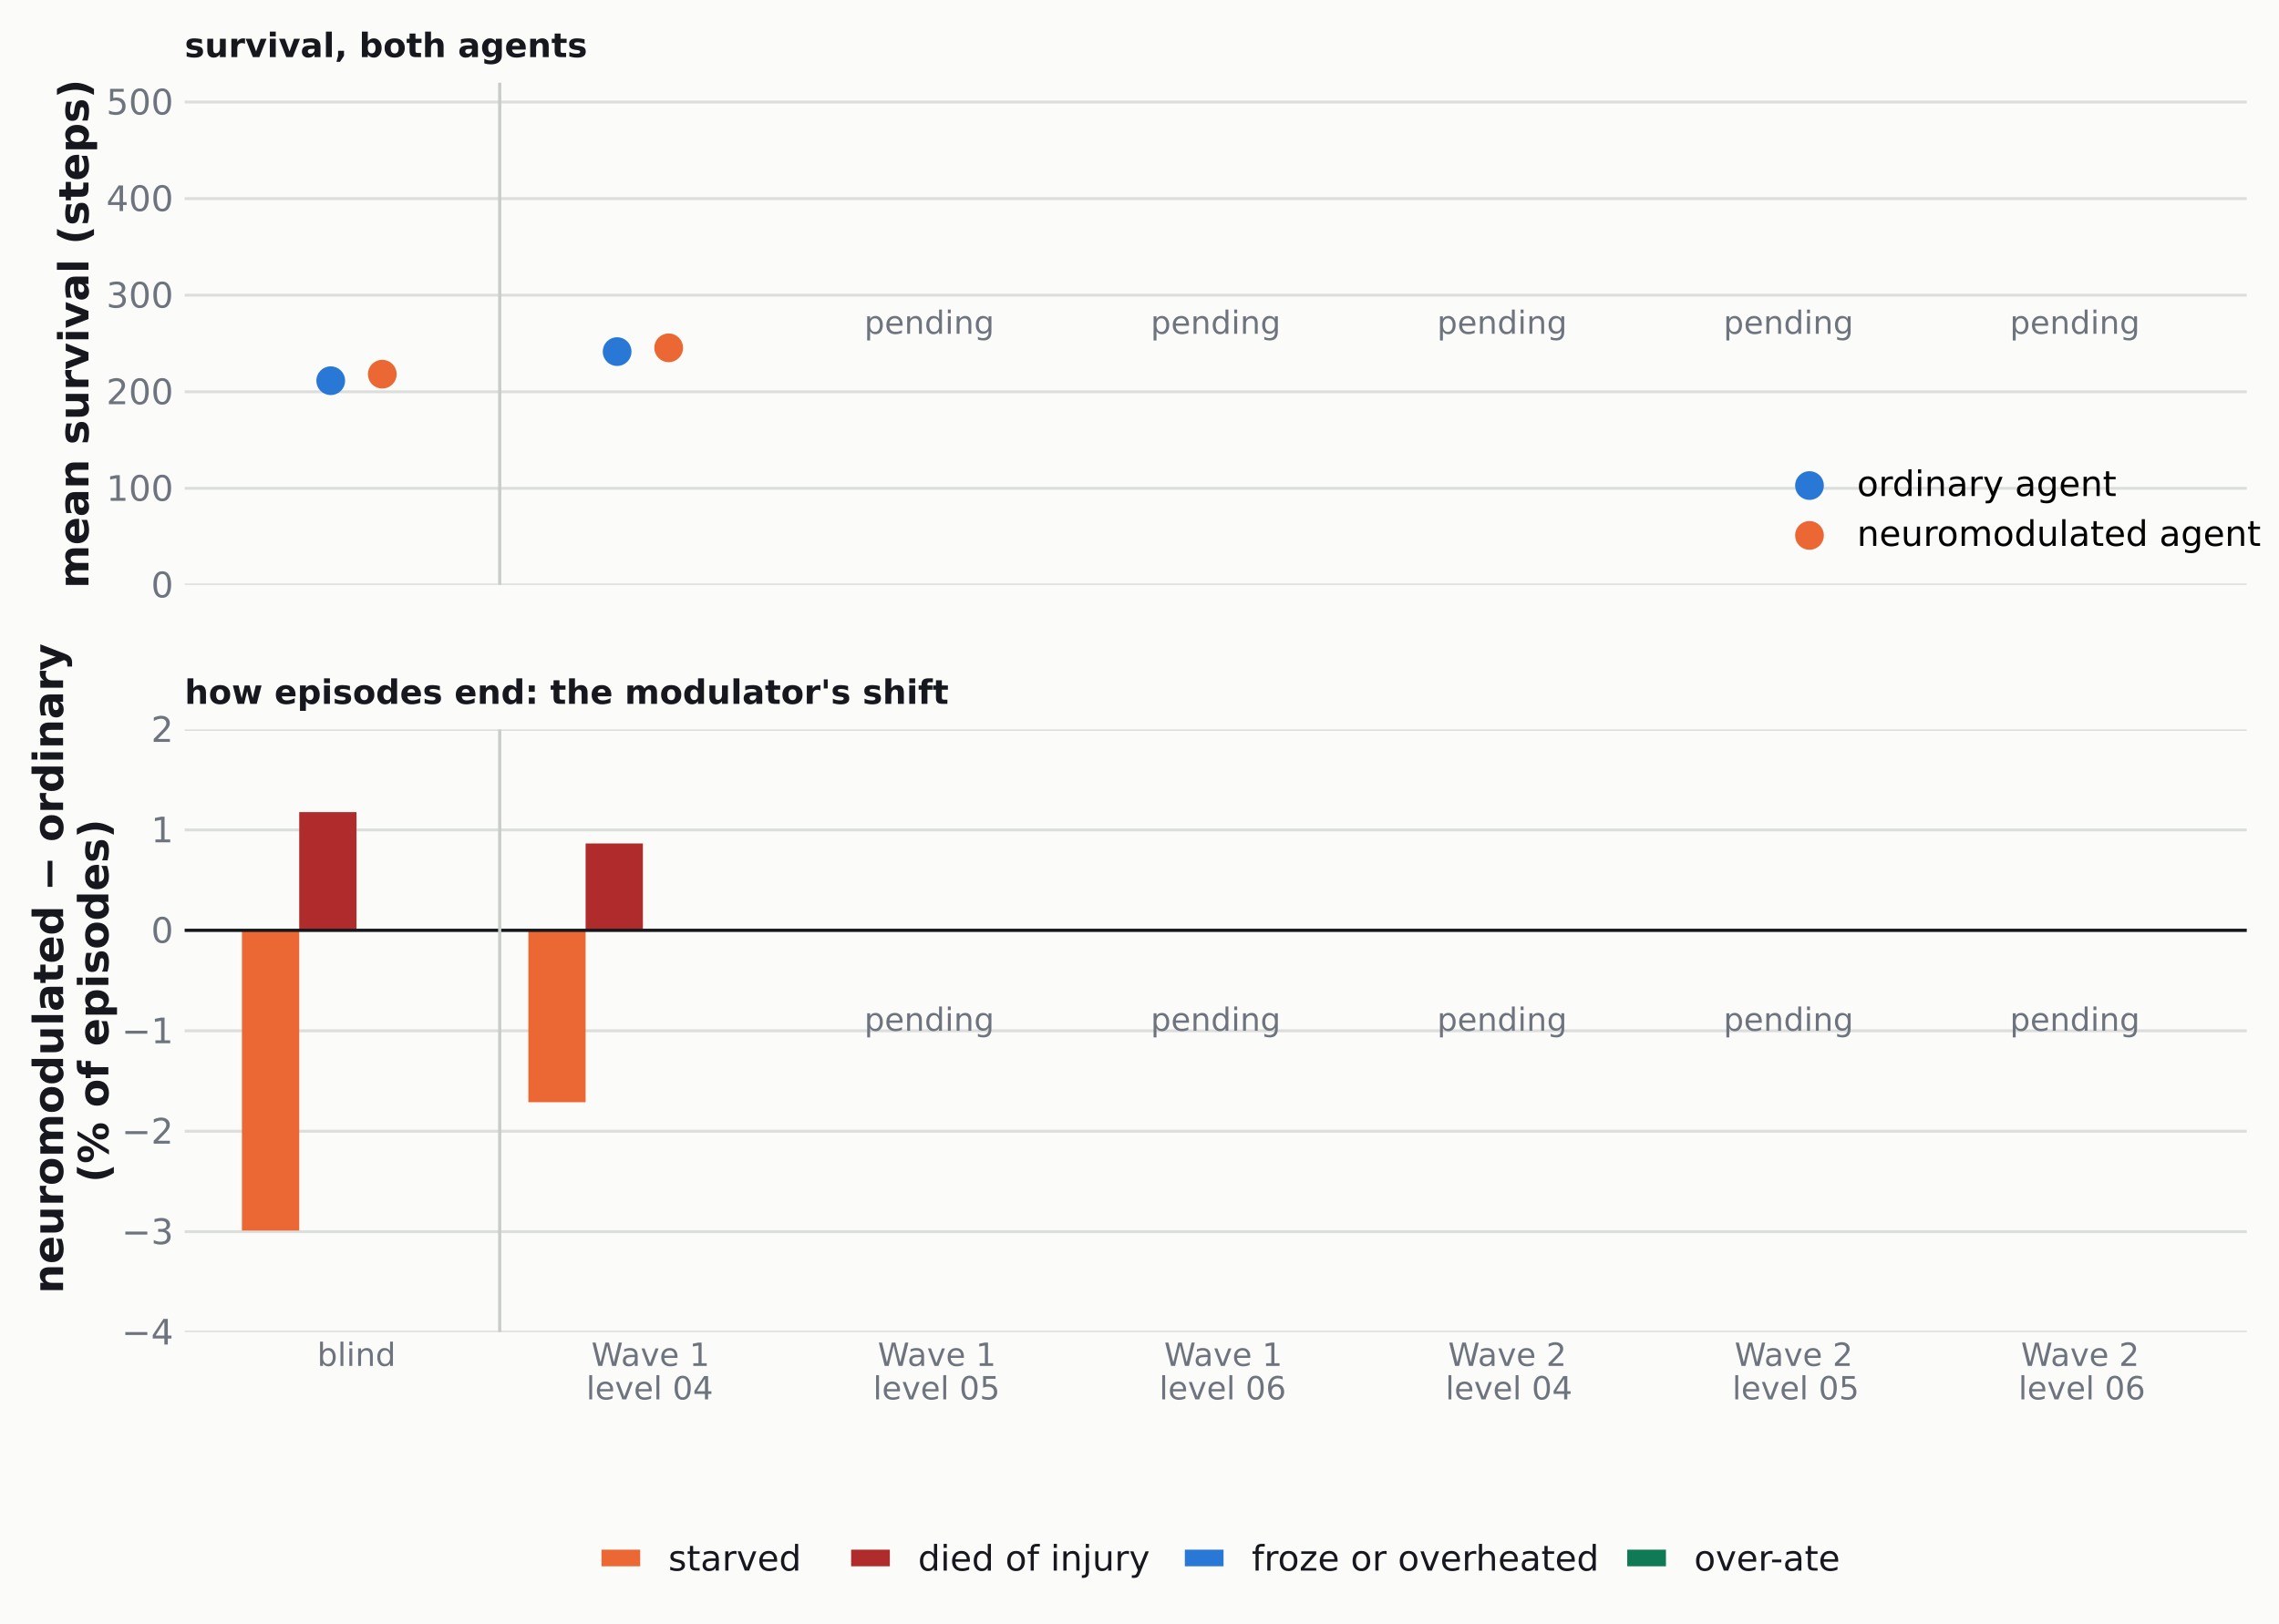
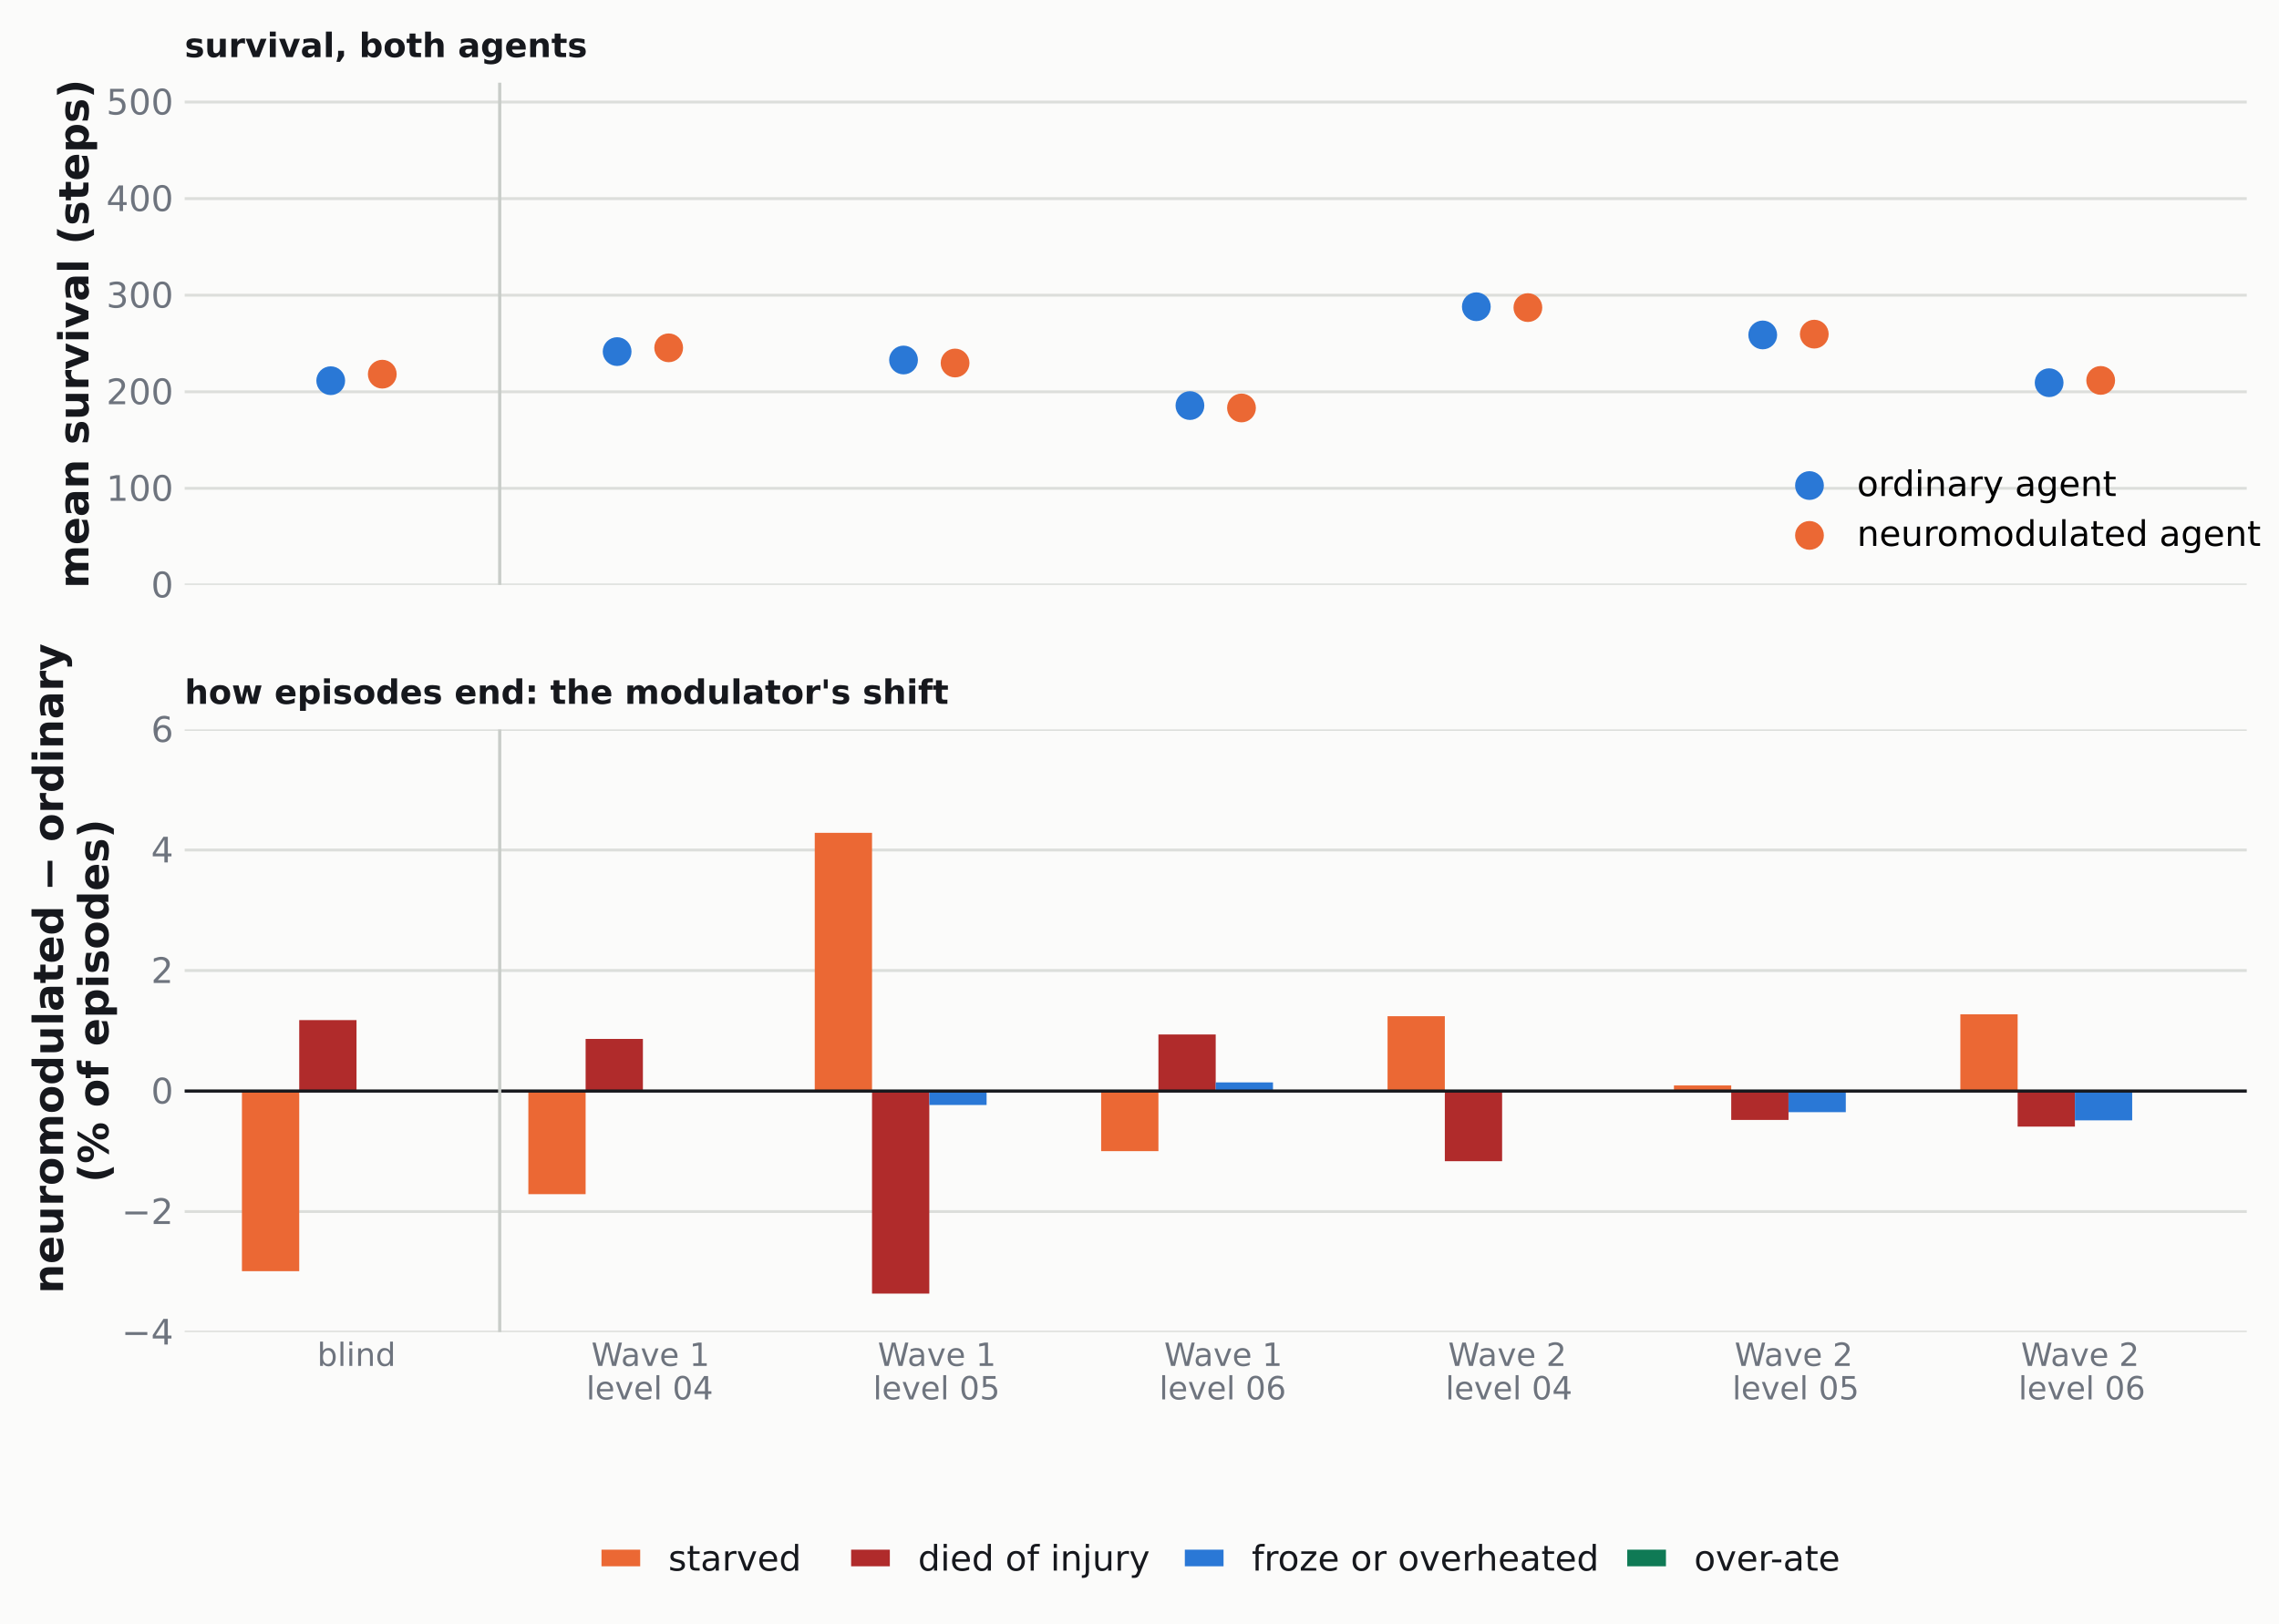
<svg xmlns="http://www.w3.org/2000/svg" xmlns:xlink="http://www.w3.org/1999/xlink" width="712.36pt" height="507.745pt" viewBox="0 0 712.36 507.745" version="1.1">
  <defs>
    <style type="text/css">*{stroke-linejoin: round; stroke-linecap: butt}</style>
  </defs>
  <g id="figure_1">
    <g id="patch_1">
      <path d="M 0 507.745  L 712.36 507.745  L 712.36 0  L 0 0  z " style="fill: #fbfbfa" />
    </g>
    <g id="axes_1">
      <g id="patch_2">
        <path d="M 57.721 182.885  L 702.28 182.885  L 702.28 25.863  L 57.721 25.863  z " style="fill: #fbfbfa" />
      </g>
      <g id="matplotlib.axis_1">
        <g id="xtick_1">
          <g id="line2d_1" />
        </g>
        <g id="xtick_2">
          <g id="line2d_2" />
        </g>
        <g id="xtick_3">
          <g id="line2d_3" />
        </g>
        <g id="xtick_4">
          <g id="line2d_4" />
        </g>
        <g id="xtick_5">
          <g id="line2d_5" />
        </g>
        <g id="xtick_6">
          <g id="line2d_6" />
        </g>
        <g id="xtick_7">
          <g id="line2d_7" />
        </g>
      </g>
      <g id="matplotlib.axis_2">
        <g id="ytick_1">
          <g id="line2d_8">
-             <path d="M 57.721 182.885  L 702.28 182.885  " clip-path="url(#p131a759c57)" style="fill: none; stroke: #dcdedb; stroke-width: 0.9; stroke-linecap: round" />
+             <path d="M 57.721 182.885  L 702.28 182.885  " clip-path="url(#pf86ccda973)" style="fill: none; stroke: #dcdedb; stroke-width: 0.9; stroke-linecap: round" />
          </g>
          <g id="line2d_9" />
          <g id="text_1">
            <text style="font-size: 11px; font-family: 'Pretendard', 'system-ui', 'DejaVu Sans', sans-serif; text-anchor: end; fill: #6e747e" x="54.221" y="186.774" transform="rotate(-0 54.22147 186.7737)">0</text>
          </g>
        </g>
        <g id="ytick_2">
          <g id="line2d_10">
-             <path d="M 57.721 152.688  L 702.28 152.688  " clip-path="url(#p131a759c57)" style="fill: none; stroke: #dcdedb; stroke-width: 0.9; stroke-linecap: round" />
+             <path d="M 57.721 152.688  L 702.28 152.688  " clip-path="url(#pf86ccda973)" style="fill: none; stroke: #dcdedb; stroke-width: 0.9; stroke-linecap: round" />
          </g>
          <g id="line2d_11" />
          <g id="text_2">
            <text style="font-size: 11px; font-family: 'Pretendard', 'system-ui', 'DejaVu Sans', sans-serif; text-anchor: end; fill: #6e747e" x="54.221" y="156.577" transform="rotate(-0 54.22147 156.5772)">100</text>
          </g>
        </g>
        <g id="ytick_3">
          <g id="line2d_12">
-             <path d="M 57.721 122.492  L 702.28 122.492  " clip-path="url(#p131a759c57)" style="fill: none; stroke: #dcdedb; stroke-width: 0.9; stroke-linecap: round" />
+             <path d="M 57.721 122.492  L 702.28 122.492  " clip-path="url(#pf86ccda973)" style="fill: none; stroke: #dcdedb; stroke-width: 0.9; stroke-linecap: round" />
          </g>
          <g id="line2d_13" />
          <g id="text_3">
            <text style="font-size: 11px; font-family: 'Pretendard', 'system-ui', 'DejaVu Sans', sans-serif; text-anchor: end; fill: #6e747e" x="54.221" y="126.381" transform="rotate(-0 54.22147 126.3807)">200</text>
          </g>
        </g>
        <g id="ytick_4">
          <g id="line2d_14">
-             <path d="M 57.721 92.295  L 702.28 92.295  " clip-path="url(#p131a759c57)" style="fill: none; stroke: #dcdedb; stroke-width: 0.9; stroke-linecap: round" />
+             <path d="M 57.721 92.295  L 702.28 92.295  " clip-path="url(#pf86ccda973)" style="fill: none; stroke: #dcdedb; stroke-width: 0.9; stroke-linecap: round" />
          </g>
          <g id="line2d_15" />
          <g id="text_4">
            <text style="font-size: 11px; font-family: 'Pretendard', 'system-ui', 'DejaVu Sans', sans-serif; text-anchor: end; fill: #6e747e" x="54.221" y="96.184" transform="rotate(-0 54.22147 96.18413)">300</text>
          </g>
        </g>
        <g id="ytick_5">
          <g id="line2d_16">
-             <path d="M 57.721 62.099  L 702.28 62.099  " clip-path="url(#p131a759c57)" style="fill: none; stroke: #dcdedb; stroke-width: 0.9; stroke-linecap: round" />
+             <path d="M 57.721 62.099  L 702.28 62.099  " clip-path="url(#pf86ccda973)" style="fill: none; stroke: #dcdedb; stroke-width: 0.9; stroke-linecap: round" />
          </g>
          <g id="line2d_17" />
          <g id="text_5">
            <text style="font-size: 11px; font-family: 'Pretendard', 'system-ui', 'DejaVu Sans', sans-serif; text-anchor: end; fill: #6e747e" x="54.221" y="65.988" transform="rotate(-0 54.22147 65.98762)">400</text>
          </g>
        </g>
        <g id="ytick_6">
          <g id="line2d_18">
-             <path d="M 57.721 31.902  L 702.28 31.902  " clip-path="url(#p131a759c57)" style="fill: none; stroke: #dcdedb; stroke-width: 0.9; stroke-linecap: round" />
+             <path d="M 57.721 31.902  L 702.28 31.902  " clip-path="url(#pf86ccda973)" style="fill: none; stroke: #dcdedb; stroke-width: 0.9; stroke-linecap: round" />
          </g>
          <g id="line2d_19" />
          <g id="text_6">
            <text style="font-size: 11px; font-family: 'Pretendard', 'system-ui', 'DejaVu Sans', sans-serif; text-anchor: end; fill: #6e747e" x="54.221" y="35.791" transform="rotate(-0 54.22147 35.7911)">500</text>
          </g>
        </g>
        <g id="text_7">
          <text style="font-weight: 600; font-size: 13px; font-family: 'Pretendard', 'system-ui', 'DejaVu Sans', sans-serif; text-anchor: middle; fill: #16181d" x="27.66" y="104.374" transform="rotate(-90 27.65975 104.3741)">mean survival (steps)</text>
        </g>
      </g>
      <g id="line2d_20">
        <defs>
-           <path id="m9e87dd76a7" d="M 0 4  C 1.061 4 2.078 3.579 2.828 2.828  C 3.579 2.078 4 1.061 4 0  C 4 -1.061 3.579 -2.078 2.828 -2.828  C 2.078 -3.579 1.061 -4 0 -4  C -1.061 -4 -2.078 -3.579 -2.828 -2.828  C -3.579 -2.078 -4 -1.061 -4 0  C -4 1.061 -3.579 2.078 -2.828 2.828  C -2.078 3.579 -1.061 4 0 4  z " style="stroke: #2a78d6" />
+           <path id="m23d738a1df" d="M 0 4  C 1.061 4 2.078 3.579 2.828 2.828  C 3.579 2.078 4 1.061 4 0  C 4 -1.061 3.579 -2.078 2.828 -2.828  C 2.078 -3.579 1.061 -4 0 -4  C -1.061 -4 -2.078 -3.579 -2.828 -2.828  C -3.579 -2.078 -4 -1.061 -4 0  C -4 1.061 -3.579 2.078 -2.828 2.828  C -2.078 3.579 -1.061 4 0 4  z " style="stroke: #2a78d6" />
        </defs>
-         <g clip-path="url(#p131a759c57)">
-           <use xlink:href="#m9e87dd76a7" x="103.378" y="119.034" style="fill: #2a78d6; stroke: #2a78d6" />
+         <g clip-path="url(#pf86ccda973)">
+           <use xlink:href="#m23d738a1df" x="103.378" y="119.034" style="fill: #2a78d6; stroke: #2a78d6" />
        </g>
      </g>
      <g id="line2d_21">
        <defs>
-           <path id="mab3e2c62ac" d="M 0 4  C 1.061 4 2.078 3.579 2.828 2.828  C 3.579 2.078 4 1.061 4 0  C 4 -1.061 3.579 -2.078 2.828 -2.828  C 2.078 -3.579 1.061 -4 0 -4  C -1.061 -4 -2.078 -3.579 -2.828 -2.828  C -3.579 -2.078 -4 -1.061 -4 0  C -4 1.061 -3.579 2.078 -2.828 2.828  C -2.078 3.579 -1.061 4 0 4  z " style="stroke: #eb6834" />
+           <path id="m411d8b26c2" d="M 0 4  C 1.061 4 2.078 3.579 2.828 2.828  C 3.579 2.078 4 1.061 4 0  C 4 -1.061 3.579 -2.078 2.828 -2.828  C 2.078 -3.579 1.061 -4 0 -4  C -1.061 -4 -2.078 -3.579 -2.828 -2.828  C -3.579 -2.078 -4 -1.061 -4 0  C -4 1.061 -3.579 2.078 -2.828 2.828  C -2.078 3.579 -1.061 4 0 4  z " style="stroke: #eb6834" />
        </defs>
-         <g clip-path="url(#p131a759c57)">
-           <use xlink:href="#mab3e2c62ac" x="119.492" y="116.992" style="fill: #eb6834; stroke: #eb6834" />
+         <g clip-path="url(#pf86ccda973)">
+           <use xlink:href="#m411d8b26c2" x="119.492" y="116.992" style="fill: #eb6834; stroke: #eb6834" />
        </g>
      </g>
      <g id="line2d_22">
-         <g clip-path="url(#p131a759c57)">
-           <use xlink:href="#m9e87dd76a7" x="192.9" y="109.934" style="fill: #2a78d6; stroke: #2a78d6" />
+         <g clip-path="url(#pf86ccda973)">
+           <use xlink:href="#m23d738a1df" x="192.9" y="109.934" style="fill: #2a78d6; stroke: #2a78d6" />
        </g>
      </g>
      <g id="line2d_23">
-         <g clip-path="url(#p131a759c57)">
-           <use xlink:href="#mab3e2c62ac" x="209.014" y="108.752" style="fill: #eb6834; stroke: #eb6834" />
+         <g clip-path="url(#pf86ccda973)">
+           <use xlink:href="#m411d8b26c2" x="209.014" y="108.752" style="fill: #eb6834; stroke: #eb6834" />
        </g>
      </g>
      <g id="line2d_24">
-         <path d="M 156.196 182.885  L 156.196 25.863  " clip-path="url(#p131a759c57)" style="fill: none; stroke: #c9cdc9; stroke-linecap: round" />
+         <g clip-path="url(#pf86ccda973)">
+           <use xlink:href="#m23d738a1df" x="282.422" y="112.561" style="fill: #2a78d6; stroke: #2a78d6" />
+         </g>
+       </g>
+       <g id="line2d_25">
+         <g clip-path="url(#pf86ccda973)">
+           <use xlink:href="#m411d8b26c2" x="298.536" y="113.501" style="fill: #eb6834; stroke: #eb6834" />
+         </g>
+       </g>
+       <g id="line2d_26">
+         <g clip-path="url(#pf86ccda973)">
+           <use xlink:href="#m23d738a1df" x="371.944" y="126.808" style="fill: #2a78d6; stroke: #2a78d6" />
+         </g>
+       </g>
+       <g id="line2d_27">
+         <g clip-path="url(#pf86ccda973)">
+           <use xlink:href="#m411d8b26c2" x="388.058" y="127.554" style="fill: #eb6834; stroke: #eb6834" />
+         </g>
+       </g>
+       <g id="line2d_28">
+         <g clip-path="url(#pf86ccda973)">
+           <use xlink:href="#m23d738a1df" x="461.466" y="95.907" style="fill: #2a78d6; stroke: #2a78d6" />
+         </g>
+       </g>
+       <g id="line2d_29">
+         <g clip-path="url(#pf86ccda973)">
+           <use xlink:href="#m411d8b26c2" x="477.58" y="96.174" style="fill: #eb6834; stroke: #eb6834" />
+         </g>
+       </g>
+       <g id="line2d_30">
+         <g clip-path="url(#pf86ccda973)">
+           <use xlink:href="#m23d738a1df" x="550.988" y="104.725" style="fill: #2a78d6; stroke: #2a78d6" />
+         </g>
+       </g>
+       <g id="line2d_31">
+         <g clip-path="url(#pf86ccda973)">
+           <use xlink:href="#m411d8b26c2" x="567.101" y="104.475" style="fill: #eb6834; stroke: #eb6834" />
+         </g>
+       </g>
+       <g id="line2d_32">
+         <g clip-path="url(#pf86ccda973)">
+           <use xlink:href="#m23d738a1df" x="640.509" y="119.661" style="fill: #2a78d6; stroke: #2a78d6" />
+         </g>
+       </g>
+       <g id="line2d_33">
+         <g clip-path="url(#pf86ccda973)">
+           <use xlink:href="#m411d8b26c2" x="656.623" y="118.945" style="fill: #eb6834; stroke: #eb6834" />
+         </g>
+       </g>
+       <g id="line2d_34">
+         <path d="M 156.196 182.885  L 156.196 25.863  " clip-path="url(#pf86ccda973)" style="fill: none; stroke: #c9cdc9; stroke-linecap: round" />
      </g>
      <g id="text_8">
-         <text style="font-size: 10px; font-family: 'Pretendard', 'system-ui', 'DejaVu Sans', sans-serif; text-anchor: middle; fill: #6e747e" x="290.479" y="104.374" transform="rotate(-0 290.4786 104.3741)">pending</text>
-       </g>
-       <g id="text_9">
-         <text style="font-size: 10px; font-family: 'Pretendard', 'system-ui', 'DejaVu Sans', sans-serif; text-anchor: middle; fill: #6e747e" x="380.001" y="104.374" transform="rotate(-0 380.0006 104.3741)">pending</text>
-       </g>
-       <g id="text_10">
-         <text style="font-size: 10px; font-family: 'Pretendard', 'system-ui', 'DejaVu Sans', sans-serif; text-anchor: middle; fill: #6e747e" x="469.523" y="104.374" transform="rotate(-0 469.5225 104.3741)">pending</text>
-       </g>
-       <g id="text_11">
-         <text style="font-size: 10px; font-family: 'Pretendard', 'system-ui', 'DejaVu Sans', sans-serif; text-anchor: middle; fill: #6e747e" x="559.044" y="104.374" transform="rotate(-0 559.0445 104.3741)">pending</text>
-       </g>
-       <g id="text_12">
-         <text style="font-size: 10px; font-family: 'Pretendard', 'system-ui', 'DejaVu Sans', sans-serif; text-anchor: middle; fill: #6e747e" x="648.566" y="104.374" transform="rotate(-0 648.5665 104.3741)">pending</text>
-       </g>
-       <g id="text_13">
        <text style="font-weight: 600; font-size: 10.5px; font-family: 'Pretendard', 'system-ui', 'DejaVu Sans', sans-serif; text-anchor: start; fill: #16181d" x="57.721" y="17.863" transform="rotate(-0 57.72147 17.86313)">survival, both agents</text>
      </g>
      <g id="legend_1">
-         <g id="line2d_25">
+         <g id="line2d_35">
          <g>
-             <use xlink:href="#m9e87dd76a7" x="565.601" y="151.815" style="fill: #2a78d6; stroke: #2a78d6" />
-           </g>
-         </g>
-         <g id="text_14">
+             <use xlink:href="#m23d738a1df" x="565.601" y="151.815" style="fill: #2a78d6; stroke: #2a78d6" />
+           </g>
+         </g>
+         <g id="text_9">
          <text style="font-size: 11px; font-family: 'Pretendard', 'system-ui', 'DejaVu Sans', sans-serif; text-anchor: start" x="580.451" y="155.088" transform="rotate(-0 580.4512 155.0877)">ordinary agent</text>
        </g>
-         <g id="line2d_26">
+         <g id="line2d_36">
          <g>
-             <use xlink:href="#mab3e2c62ac" x="565.601" y="167.403" style="fill: #eb6834; stroke: #eb6834" />
-           </g>
-         </g>
-         <g id="text_15">
+             <use xlink:href="#m411d8b26c2" x="565.601" y="167.403" style="fill: #eb6834; stroke: #eb6834" />
+           </g>
+         </g>
+         <g id="text_10">
          <text style="font-size: 11px; font-family: 'Pretendard', 'system-ui', 'DejaVu Sans', sans-serif; text-anchor: start" x="580.451" y="170.675" transform="rotate(-0 580.4512 170.675)">neuromodulated agent</text>
        </g>
      </g>
    </g>
    <g id="axes_2">
      <g id="patch_3">
        <path d="M 57.721 416.503  L 702.28 416.503  L 702.28 228.076  L 57.721 228.076  z " style="fill: #fbfbfa" />
      </g>
      <g id="matplotlib.axis_3">
        <g id="xtick_8">
-           <g id="line2d_27" />
-           <g id="text_16">
+           <g id="line2d_37" />
+           <g id="text_11">
            <text style="font-size: 10px; font-family: 'Pretendard', 'system-ui', 'DejaVu Sans', sans-serif; text-anchor: middle; fill: #6e747e" x="111.435" y="427.073" transform="rotate(-0 111.4347 427.0731)">blind</text>
          </g>
        </g>
        <g id="xtick_9">
-           <g id="line2d_28" />
-           <g id="text_17">
+           <g id="line2d_38" />
+           <g id="text_12">
            <text style="font-size: 10px; font-family: 'Pretendard', 'system-ui', 'DejaVu Sans', sans-serif; fill: #6e747e" transform="translate(184.848 427.0731)">Wave 1</text>
            <text style="font-size: 10px; font-family: 'Pretendard', 'system-ui', 'DejaVu Sans', sans-serif; fill: #6e747e" transform="translate(183.2496 437.5496)">level 04</text>
          </g>
        </g>
        <g id="xtick_10">
-           <g id="line2d_29" />
-           <g id="text_18">
+           <g id="line2d_39" />
+           <g id="text_13">
            <text style="font-size: 10px; font-family: 'Pretendard', 'system-ui', 'DejaVu Sans', sans-serif; fill: #6e747e" transform="translate(274.37 427.0731)">Wave 1</text>
            <text style="font-size: 10px; font-family: 'Pretendard', 'system-ui', 'DejaVu Sans', sans-serif; fill: #6e747e" transform="translate(272.9083 437.5496)">level 05</text>
          </g>
        </g>
        <g id="xtick_11">
-           <g id="line2d_30" />
-           <g id="text_19">
+           <g id="line2d_40" />
+           <g id="text_14">
            <text style="font-size: 10px; font-family: 'Pretendard', 'system-ui', 'DejaVu Sans', sans-serif; fill: #6e747e" transform="translate(363.892 427.0731)">Wave 1</text>
            <text style="font-size: 10px; font-family: 'Pretendard', 'system-ui', 'DejaVu Sans', sans-serif; fill: #6e747e" transform="translate(362.3474 437.5496)">level 06</text>
          </g>
        </g>
        <g id="xtick_12">
-           <g id="line2d_31" />
-           <g id="text_20">
+           <g id="line2d_41" />
+           <g id="text_15">
            <text style="font-size: 10px; font-family: 'Pretendard', 'system-ui', 'DejaVu Sans', sans-serif; fill: #6e747e" transform="translate(452.6717 427.0731)">Wave 2</text>
            <text style="font-size: 10px; font-family: 'Pretendard', 'system-ui', 'DejaVu Sans', sans-serif; fill: #6e747e" transform="translate(451.8155 437.5496)">level 04</text>
          </g>
        </g>
        <g id="xtick_13">
-           <g id="line2d_32" />
-           <g id="text_21">
+           <g id="line2d_42" />
+           <g id="text_16">
            <text style="font-size: 10px; font-family: 'Pretendard', 'system-ui', 'DejaVu Sans', sans-serif; fill: #6e747e" transform="translate(542.1937 427.0731)">Wave 2</text>
            <text style="font-size: 10px; font-family: 'Pretendard', 'system-ui', 'DejaVu Sans', sans-serif; fill: #6e747e" transform="translate(541.4742 437.5496)">level 05</text>
          </g>
        </g>
        <g id="xtick_14">
-           <g id="line2d_33" />
-           <g id="text_22">
+           <g id="line2d_43" />
+           <g id="text_17">
            <text style="font-size: 10px; font-family: 'Pretendard', 'system-ui', 'DejaVu Sans', sans-serif; fill: #6e747e" transform="translate(631.7157 427.0731)">Wave 2</text>
            <text style="font-size: 10px; font-family: 'Pretendard', 'system-ui', 'DejaVu Sans', sans-serif; fill: #6e747e" transform="translate(630.9133 437.5496)">level 06</text>
          </g>
        </g>
      </g>
      <g id="matplotlib.axis_4">
        <g id="ytick_7">
-           <g id="line2d_34">
-             <path d="M 57.721 416.503  L 702.28 416.503  " clip-path="url(#peed2a4a60b)" style="fill: none; stroke: #dcdedb; stroke-width: 0.9; stroke-linecap: round" />
-           </g>
-           <g id="line2d_35" />
+           <g id="line2d_44">
+             <path d="M 57.721 416.503  L 702.28 416.503  " clip-path="url(#pf2961d45a9)" style="fill: none; stroke: #dcdedb; stroke-width: 0.9; stroke-linecap: round" />
+           </g>
+           <g id="line2d_45" />
+           <g id="text_18">
+             <text style="font-size: 11px; font-family: 'Pretendard', 'system-ui', 'DejaVu Sans', sans-serif; text-anchor: end; fill: #6e747e" x="54.221" y="420.391" transform="rotate(-0 54.22147 420.3914)">−4</text>
+           </g>
+         </g>
+         <g id="ytick_8">
+           <g id="line2d_46">
+             <path d="M 57.721 378.818  L 702.28 378.818  " clip-path="url(#pf2961d45a9)" style="fill: none; stroke: #dcdedb; stroke-width: 0.9; stroke-linecap: round" />
+           </g>
+           <g id="line2d_47" />
+           <g id="text_19">
+             <text style="font-size: 11px; font-family: 'Pretendard', 'system-ui', 'DejaVu Sans', sans-serif; text-anchor: end; fill: #6e747e" x="54.221" y="382.706" transform="rotate(-0 54.22147 382.7062)">−2</text>
+           </g>
+         </g>
+         <g id="ytick_9">
+           <g id="line2d_48">
+             <path d="M 57.721 341.132  L 702.28 341.132  " clip-path="url(#pf2961d45a9)" style="fill: none; stroke: #dcdedb; stroke-width: 0.9; stroke-linecap: round" />
+           </g>
+           <g id="line2d_49" />
+           <g id="text_20">
+             <text style="font-size: 11px; font-family: 'Pretendard', 'system-ui', 'DejaVu Sans', sans-serif; text-anchor: end; fill: #6e747e" x="54.221" y="345.021" transform="rotate(-0 54.22147 345.0209)">0</text>
+           </g>
+         </g>
+         <g id="ytick_10">
+           <g id="line2d_50">
+             <path d="M 57.721 303.447  L 702.28 303.447  " clip-path="url(#pf2961d45a9)" style="fill: none; stroke: #dcdedb; stroke-width: 0.9; stroke-linecap: round" />
+           </g>
+           <g id="line2d_51" />
+           <g id="text_21">
+             <text style="font-size: 11px; font-family: 'Pretendard', 'system-ui', 'DejaVu Sans', sans-serif; text-anchor: end; fill: #6e747e" x="54.221" y="307.336" transform="rotate(-0 54.22147 307.3357)">2</text>
+           </g>
+         </g>
+         <g id="ytick_11">
+           <g id="line2d_52">
+             <path d="M 57.721 265.762  L 702.28 265.762  " clip-path="url(#pf2961d45a9)" style="fill: none; stroke: #dcdedb; stroke-width: 0.9; stroke-linecap: round" />
+           </g>
+           <g id="line2d_53" />
+           <g id="text_22">
+             <text style="font-size: 11px; font-family: 'Pretendard', 'system-ui', 'DejaVu Sans', sans-serif; text-anchor: end; fill: #6e747e" x="54.221" y="269.65" transform="rotate(-0 54.22147 269.6504)">4</text>
+           </g>
+         </g>
+         <g id="ytick_12">
+           <g id="line2d_54">
+             <path d="M 57.721 228.076  L 702.28 228.076  " clip-path="url(#pf2961d45a9)" style="fill: none; stroke: #dcdedb; stroke-width: 0.9; stroke-linecap: round" />
+           </g>
+           <g id="line2d_55" />
          <g id="text_23">
-             <text style="font-size: 11px; font-family: 'Pretendard', 'system-ui', 'DejaVu Sans', sans-serif; text-anchor: end; fill: #6e747e" x="54.221" y="420.391" transform="rotate(-0 54.22147 420.3914)">−4</text>
-           </g>
-         </g>
-         <g id="ytick_8">
-           <g id="line2d_36">
-             <path d="M 57.721 385.098  L 702.28 385.098  " clip-path="url(#peed2a4a60b)" style="fill: none; stroke: #dcdedb; stroke-width: 0.9; stroke-linecap: round" />
-           </g>
-           <g id="line2d_37" />
-           <g id="text_24">
-             <text style="font-size: 11px; font-family: 'Pretendard', 'system-ui', 'DejaVu Sans', sans-serif; text-anchor: end; fill: #6e747e" x="54.221" y="388.987" transform="rotate(-0 54.22147 388.9871)">−3</text>
-           </g>
-         </g>
-         <g id="ytick_9">
-           <g id="line2d_38">
-             <path d="M 57.721 353.694  L 702.28 353.694  " clip-path="url(#peed2a4a60b)" style="fill: none; stroke: #dcdedb; stroke-width: 0.9; stroke-linecap: round" />
-           </g>
-           <g id="line2d_39" />
-           <g id="text_25">
-             <text style="font-size: 11px; font-family: 'Pretendard', 'system-ui', 'DejaVu Sans', sans-serif; text-anchor: end; fill: #6e747e" x="54.221" y="357.583" transform="rotate(-0 54.22147 357.5827)">−2</text>
-           </g>
-         </g>
-         <g id="ytick_10">
-           <g id="line2d_40">
-             <path d="M 57.721 322.29  L 702.28 322.29  " clip-path="url(#peed2a4a60b)" style="fill: none; stroke: #dcdedb; stroke-width: 0.9; stroke-linecap: round" />
-           </g>
-           <g id="line2d_41" />
-           <g id="text_26">
-             <text style="font-size: 11px; font-family: 'Pretendard', 'system-ui', 'DejaVu Sans', sans-serif; text-anchor: end; fill: #6e747e" x="54.221" y="326.178" transform="rotate(-0 54.22147 326.1783)">−1</text>
-           </g>
-         </g>
-         <g id="ytick_11">
-           <g id="line2d_42">
-             <path d="M 57.721 290.885  L 702.28 290.885  " clip-path="url(#peed2a4a60b)" style="fill: none; stroke: #dcdedb; stroke-width: 0.9; stroke-linecap: round" />
-           </g>
-           <g id="line2d_43" />
-           <g id="text_27">
-             <text style="font-size: 11px; font-family: 'Pretendard', 'system-ui', 'DejaVu Sans', sans-serif; text-anchor: end; fill: #6e747e" x="54.221" y="294.774" transform="rotate(-0 54.22147 294.7739)">0</text>
-           </g>
-         </g>
-         <g id="ytick_12">
-           <g id="line2d_44">
-             <path d="M 57.721 259.481  L 702.28 259.481  " clip-path="url(#peed2a4a60b)" style="fill: none; stroke: #dcdedb; stroke-width: 0.9; stroke-linecap: round" />
-           </g>
-           <g id="line2d_45" />
-           <g id="text_28">
-             <text style="font-size: 11px; font-family: 'Pretendard', 'system-ui', 'DejaVu Sans', sans-serif; text-anchor: end; fill: #6e747e" x="54.221" y="263.37" transform="rotate(-0 54.22147 263.3695)">1</text>
-           </g>
-         </g>
-         <g id="ytick_13">
-           <g id="line2d_46">
-             <path d="M 57.721 228.076  L 702.28 228.076  " clip-path="url(#peed2a4a60b)" style="fill: none; stroke: #dcdedb; stroke-width: 0.9; stroke-linecap: round" />
-           </g>
-           <g id="line2d_47" />
-           <g id="text_29">
-             <text style="font-size: 11px; font-family: 'Pretendard', 'system-ui', 'DejaVu Sans', sans-serif; text-anchor: end; fill: #6e747e" x="54.221" y="231.965" transform="rotate(-0 54.22147 231.9652)">2</text>
-           </g>
-         </g>
-         <g id="text_30">
+             <text style="font-size: 11px; font-family: 'Pretendard', 'system-ui', 'DejaVu Sans', sans-serif; text-anchor: end; fill: #6e747e" x="54.221" y="231.965" transform="rotate(-0 54.22147 231.9652)">6</text>
+           </g>
+         </g>
+         <g id="text_24">
          <text style="font-weight: 600; font-size: 13px; font-family: 'Pretendard', 'system-ui', 'DejaVu Sans', sans-serif; fill: #16181d" transform="translate(19.71625 404.4578) rotate(-90)">neuromodulated − ordinary</text>
          <text style="font-weight: 600; font-size: 13px; font-family: 'Pretendard', 'system-ui', 'DejaVu Sans', sans-serif; fill: #16181d" transform="translate(33.86959 369.7589) rotate(-90)">(% of episodes)</text>
        </g>
      </g>
      <g id="patch_4">
-         <path d="M 75.626 290.885  L 93.53 290.885  L 93.53 384.753  L 75.626 384.753  z " clip-path="url(#peed2a4a60b)" style="fill: #eb6834" />
+         <path d="M 75.626 341.132  L 93.53 341.132  L 93.53 397.453  L 75.626 397.453  z " clip-path="url(#pf2961d45a9)" style="fill: #eb6834" />
      </g>
      <g id="patch_5">
-         <path d="M 93.53 290.885  L 111.435 290.885  L 111.435 253.919  L 93.53 253.919  z " clip-path="url(#peed2a4a60b)" style="fill: #b02b2b" />
+         <path d="M 93.53 341.132  L 111.435 341.132  L 111.435 318.953  L 93.53 318.953  z " clip-path="url(#pf2961d45a9)" style="fill: #b02b2b" />
      </g>
      <g id="patch_6">
-         <path d="M 111.435 290.885  L 129.339 290.885  L 129.339 290.885  L 111.435 290.885  z " clip-path="url(#peed2a4a60b)" style="fill: #2a78d6" />
+         <path d="M 111.435 341.132  L 129.339 341.132  L 129.339 341.132  L 111.435 341.132  z " clip-path="url(#pf2961d45a9)" style="fill: #2a78d6" />
      </g>
      <g id="patch_7">
-         <path d="M 129.339 290.885  L 147.243 290.885  L 147.243 290.885  L 129.339 290.885  z " clip-path="url(#peed2a4a60b)" style="fill: #0f7a55" />
+         <path d="M 129.339 341.132  L 147.243 341.132  L 147.243 341.132  L 129.339 341.132  z " clip-path="url(#pf2961d45a9)" style="fill: #0f7a55" />
      </g>
      <g id="patch_8">
-         <path d="M 165.148 290.885  L 183.052 290.885  L 183.052 344.624  L 165.148 344.624  z " clip-path="url(#peed2a4a60b)" style="fill: #eb6834" />
+         <path d="M 165.148 341.132  L 183.052 341.132  L 183.052 373.376  L 165.148 373.376  z " clip-path="url(#pf2961d45a9)" style="fill: #eb6834" />
      </g>
      <g id="patch_9">
-         <path d="M 183.052 290.885  L 200.957 290.885  L 200.957 263.724  L 183.052 263.724  z " clip-path="url(#peed2a4a60b)" style="fill: #b02b2b" />
+         <path d="M 183.052 341.132  L 200.957 341.132  L 200.957 324.835  L 183.052 324.835  z " clip-path="url(#pf2961d45a9)" style="fill: #b02b2b" />
      </g>
      <g id="patch_10">
-         <path d="M 200.957 290.885  L 218.861 290.885  L 218.861 290.885  L 200.957 290.885  z " clip-path="url(#peed2a4a60b)" style="fill: #2a78d6" />
+         <path d="M 200.957 341.132  L 218.861 341.132  L 218.861 341.132  L 200.957 341.132  z " clip-path="url(#pf2961d45a9)" style="fill: #2a78d6" />
      </g>
      <g id="patch_11">
-         <path d="M 218.861 290.885  L 236.765 290.885  L 236.765 290.885  L 218.861 290.885  z " clip-path="url(#peed2a4a60b)" style="fill: #0f7a55" />
-       </g>
-       <g id="line2d_48">
-         <path d="M 57.721 290.885  L 702.28 290.885  " clip-path="url(#peed2a4a60b)" style="fill: none; stroke: #16181d; stroke-linecap: round" />
-       </g>
-       <g id="line2d_49">
-         <path d="M 156.196 416.503  L 156.196 228.076  " clip-path="url(#peed2a4a60b)" style="fill: none; stroke: #c9cdc9; stroke-linecap: round" />
-       </g>
-       <g id="text_31">
-         <text style="font-size: 10px; font-family: 'Pretendard', 'system-ui', 'DejaVu Sans', sans-serif; text-anchor: middle; fill: #6e747e" x="290.479" y="322.29" transform="rotate(-0 290.4786 322.2896)">pending</text>
-       </g>
-       <g id="text_32">
-         <text style="font-size: 10px; font-family: 'Pretendard', 'system-ui', 'DejaVu Sans', sans-serif; text-anchor: middle; fill: #6e747e" x="380.001" y="322.29" transform="rotate(-0 380.0006 322.2896)">pending</text>
-       </g>
-       <g id="text_33">
-         <text style="font-size: 10px; font-family: 'Pretendard', 'system-ui', 'DejaVu Sans', sans-serif; text-anchor: middle; fill: #6e747e" x="469.523" y="322.29" transform="rotate(-0 469.5225 322.2896)">pending</text>
-       </g>
-       <g id="text_34">
-         <text style="font-size: 10px; font-family: 'Pretendard', 'system-ui', 'DejaVu Sans', sans-serif; text-anchor: middle; fill: #6e747e" x="559.044" y="322.29" transform="rotate(-0 559.0445 322.2896)">pending</text>
-       </g>
-       <g id="text_35">
-         <text style="font-size: 10px; font-family: 'Pretendard', 'system-ui', 'DejaVu Sans', sans-serif; text-anchor: middle; fill: #6e747e" x="648.566" y="322.29" transform="rotate(-0 648.5665 322.2896)">pending</text>
-       </g>
-       <g id="text_36">
+         <path d="M 218.861 341.132  L 236.765 341.132  L 236.765 341.132  L 218.861 341.132  z " clip-path="url(#pf2961d45a9)" style="fill: #0f7a55" />
+       </g>
+       <g id="patch_12">
+         <path d="M 254.67 341.132  L 272.574 341.132  L 272.574 260.397  L 254.67 260.397  z " clip-path="url(#pf2961d45a9)" style="fill: #eb6834" />
+       </g>
+       <g id="patch_13">
+         <path d="M 272.574 341.132  L 290.479 341.132  L 290.479 404.464  L 272.574 404.464  z " clip-path="url(#pf2961d45a9)" style="fill: #b02b2b" />
+       </g>
+       <g id="patch_14">
+         <path d="M 290.479 341.132  L 308.383 341.132  L 308.383 345.494  L 290.479 345.494  z " clip-path="url(#pf2961d45a9)" style="fill: #2a78d6" />
+       </g>
+       <g id="patch_15">
+         <path d="M 308.383 341.132  L 326.287 341.132  L 326.287 341.132  L 308.383 341.132  z " clip-path="url(#pf2961d45a9)" style="fill: #0f7a55" />
+       </g>
+       <g id="patch_16">
+         <path d="M 344.192 341.132  L 362.096 341.132  L 362.096 359.924  L 344.192 359.924  z " clip-path="url(#pf2961d45a9)" style="fill: #eb6834" />
+       </g>
+       <g id="patch_17">
+         <path d="M 362.096 341.132  L 380.001 341.132  L 380.001 323.445  L 362.096 323.445  z " clip-path="url(#pf2961d45a9)" style="fill: #b02b2b" />
+       </g>
+       <g id="patch_18">
+         <path d="M 380.001 341.132  L 397.905 341.132  L 397.905 338.432  L 380.001 338.432  z " clip-path="url(#pf2961d45a9)" style="fill: #2a78d6" />
+       </g>
+       <g id="patch_19">
+         <path d="M 397.905 341.132  L 415.809 341.132  L 415.809 341.132  L 397.905 341.132  z " clip-path="url(#pf2961d45a9)" style="fill: #0f7a55" />
+       </g>
+       <g id="patch_20">
+         <path d="M 433.714 341.132  L 451.618 341.132  L 451.618 317.732  L 433.714 317.732  z " clip-path="url(#pf2961d45a9)" style="fill: #eb6834" />
+       </g>
+       <g id="patch_21">
+         <path d="M 451.618 341.132  L 469.523 341.132  L 469.523 363.067  L 451.618 363.067  z " clip-path="url(#pf2961d45a9)" style="fill: #b02b2b" />
+       </g>
+       <g id="patch_22">
+         <path d="M 469.523 341.132  L 487.427 341.132  L 487.427 341.132  L 469.523 341.132  z " clip-path="url(#pf2961d45a9)" style="fill: #2a78d6" />
+       </g>
+       <g id="patch_23">
+         <path d="M 487.427 341.132  L 505.331 341.132  L 505.331 341.123  L 487.427 341.123  z " clip-path="url(#pf2961d45a9)" style="fill: #0f7a55" />
+       </g>
+       <g id="patch_24">
+         <path d="M 523.236 341.132  L 541.14 341.132  L 541.14 339.378  L 523.236 339.378  z " clip-path="url(#pf2961d45a9)" style="fill: #eb6834" />
+       </g>
+       <g id="patch_25">
+         <path d="M 541.14 341.132  L 559.044 341.132  L 559.044 350.167  L 541.14 350.167  z " clip-path="url(#pf2961d45a9)" style="fill: #b02b2b" />
+       </g>
+       <g id="patch_26">
+         <path d="M 559.044 341.132  L 576.949 341.132  L 576.949 347.737  L 559.044 347.737  z " clip-path="url(#pf2961d45a9)" style="fill: #2a78d6" />
+       </g>
+       <g id="patch_27">
+         <path d="M 576.949 341.132  L 594.853 341.132  L 594.853 341.128  L 576.949 341.128  z " clip-path="url(#pf2961d45a9)" style="fill: #0f7a55" />
+       </g>
+       <g id="patch_28">
+         <path d="M 612.758 341.132  L 630.662 341.132  L 630.662 317.142  L 612.758 317.142  z " clip-path="url(#pf2961d45a9)" style="fill: #eb6834" />
+       </g>
+       <g id="patch_29">
+         <path d="M 630.662 341.132  L 648.566 341.132  L 648.566 352.251  L 630.662 352.251  z " clip-path="url(#pf2961d45a9)" style="fill: #b02b2b" />
+       </g>
+       <g id="patch_30">
+         <path d="M 648.566 341.132  L 666.471 341.132  L 666.471 350.297  L 648.566 350.297  z " clip-path="url(#pf2961d45a9)" style="fill: #2a78d6" />
+       </g>
+       <g id="patch_31">
+         <path d="M 666.471 341.132  L 684.375 341.132  L 684.375 341.17  L 666.471 341.17  z " clip-path="url(#pf2961d45a9)" style="fill: #0f7a55" />
+       </g>
+       <g id="line2d_56">
+         <path d="M 57.721 341.132  L 702.28 341.132  " clip-path="url(#pf2961d45a9)" style="fill: none; stroke: #16181d; stroke-linecap: round" />
+       </g>
+       <g id="line2d_57">
+         <path d="M 156.196 416.503  L 156.196 228.076  " clip-path="url(#pf2961d45a9)" style="fill: none; stroke: #c9cdc9; stroke-linecap: round" />
+       </g>
+       <g id="text_25">
        <text style="font-weight: 600; font-size: 10.5px; font-family: 'Pretendard', 'system-ui', 'DejaVu Sans', sans-serif; text-anchor: start; fill: #16181d" x="57.721" y="220.076" transform="rotate(-0 57.72147 220.0765)">how episodes end: the modulator's shift</text>
      </g>
      <g id="legend_2">
-         <g id="patch_12">
+         <g id="patch_32">
          <path d="M 188.01 489.727  L 200.11 489.727  L 200.11 484.529  L 188.01 484.529  z " style="fill: #eb6834" />
        </g>
-         <g id="text_37">
+         <g id="text_26">
          <text style="font-size: 11px; font-family: 'Pretendard', 'system-ui', 'DejaVu Sans', sans-serif; text-anchor: start; fill: #16181d" x="208.91" y="491.074" transform="rotate(-0 208.9102 491.0741)">starved</text>
        </g>
-         <g id="patch_13">
+         <g id="patch_33">
          <path d="M 266.041 489.727  L 278.141 489.727  L 278.141 484.529  L 266.041 484.529  z " style="fill: #b02b2b" />
        </g>
-         <g id="text_38">
+         <g id="text_27">
          <text style="font-size: 11px; font-family: 'Pretendard', 'system-ui', 'DejaVu Sans', sans-serif; text-anchor: start; fill: #16181d" x="286.941" y="491.074" transform="rotate(-0 286.9414 491.0741)">died of injury</text>
        </g>
-         <g id="patch_14">
+         <g id="patch_34">
          <path d="M 370.349 489.727  L 382.449 489.727  L 382.449 484.529  L 370.349 484.529  z " style="fill: #2a78d6" />
        </g>
-         <g id="text_39">
+         <g id="text_28">
          <text style="font-size: 11px; font-family: 'Pretendard', 'system-ui', 'DejaVu Sans', sans-serif; text-anchor: start; fill: #16181d" x="391.249" y="491.074" transform="rotate(-0 391.2489 491.0741)">froze or overheated</text>
        </g>
-         <g id="patch_15">
+         <g id="patch_35">
          <path d="M 508.634 489.727  L 520.734 489.727  L 520.734 484.529  L 508.634 484.529  z " style="fill: #0f7a55" />
        </g>
-         <g id="text_40">
+         <g id="text_29">
          <text style="font-size: 11px; font-family: 'Pretendard', 'system-ui', 'DejaVu Sans', sans-serif; text-anchor: start; fill: #16181d" x="529.534" y="491.074" transform="rotate(-0 529.5344 491.0741)">over-ate</text>
        </g>
      </g>
    </g>
  </g>
  <defs>
-     <clipPath id="p131a759c57">
+     <clipPath id="pf86ccda973">
      <rect x="57.721" y="25.863" width="644.558" height="157.022" />
    </clipPath>
-     <clipPath id="peed2a4a60b">
+     <clipPath id="pf2961d45a9">
      <rect x="57.721" y="228.076" width="644.558" height="188.426" />
    </clipPath>
  </defs>
</svg>
